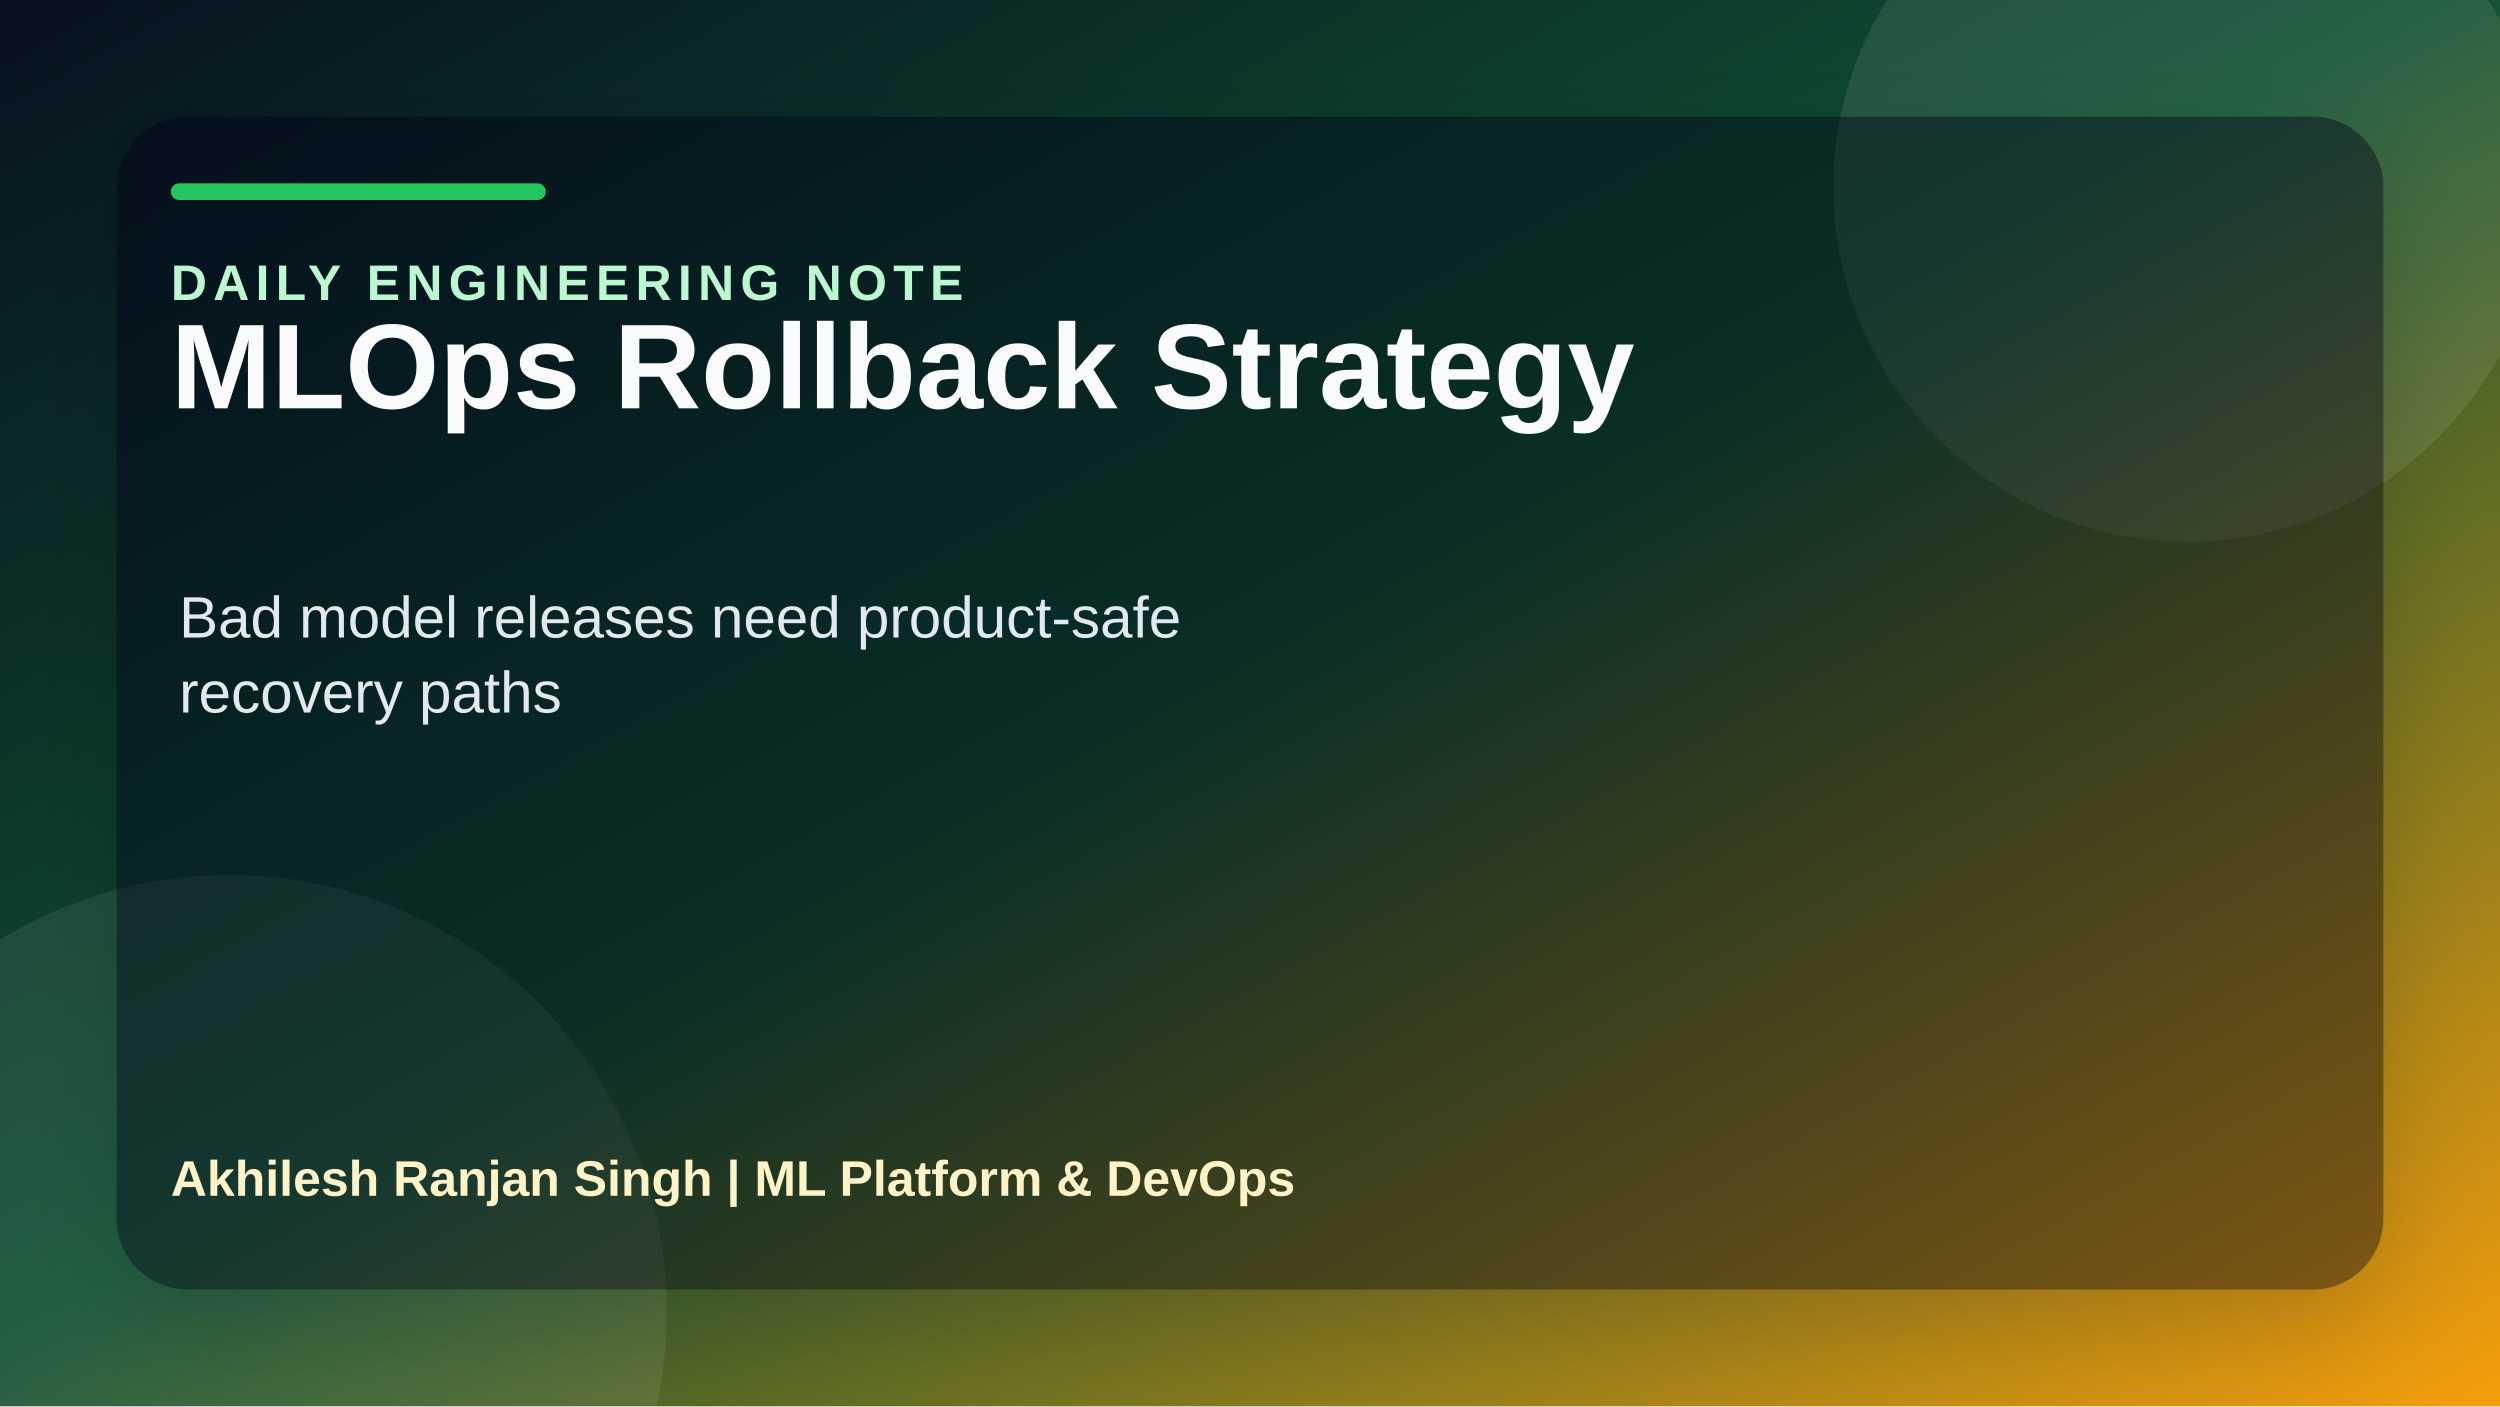
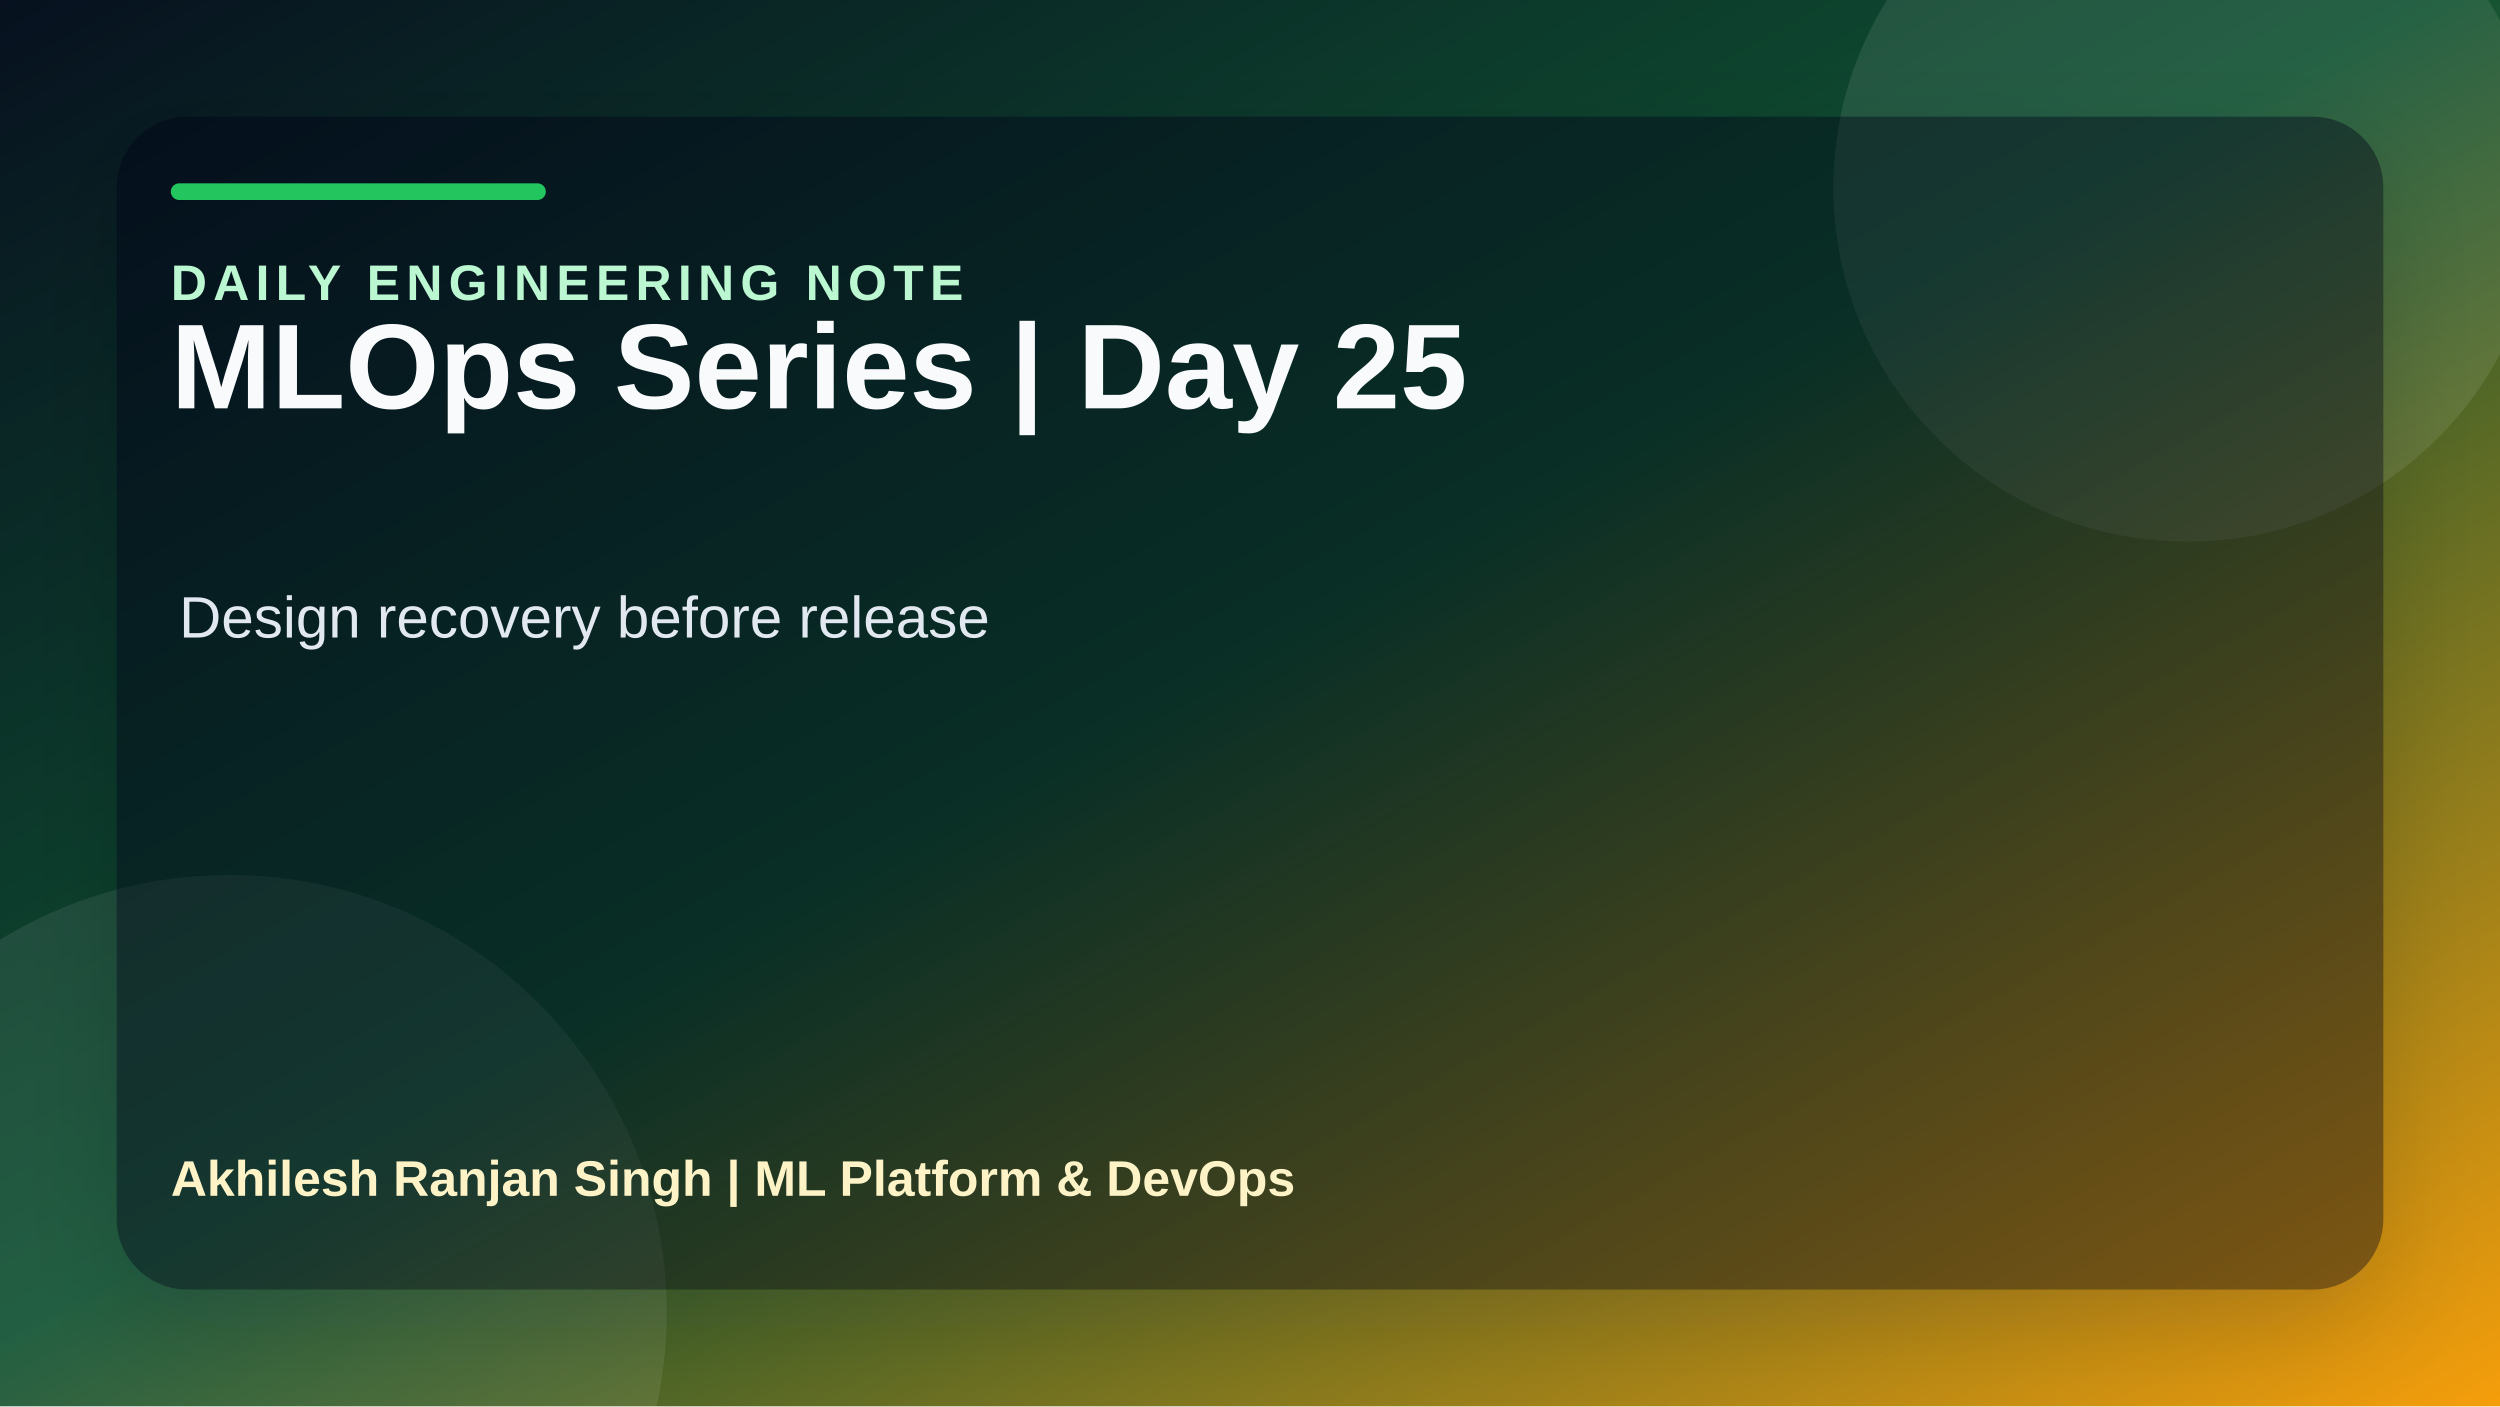
<svg xmlns="http://www.w3.org/2000/svg" width="1200" height="675" viewBox="0 0 1200 675">
  <defs>
    <linearGradient id="bg" x1="0" y1="0" x2="1" y2="1">
      <stop offset="0%" stop-color="#07111f" />
      <stop offset="48%" stop-color="#0f5132" />
      <stop offset="100%" stop-color="#f59e0b" />
    </linearGradient>
    <filter id="shadow" x="-20%" y="-20%" width="140%" height="140%">
      <feDropShadow dx="0" dy="18" stdDeviation="24" flood-color="#020617" flood-opacity="0.35" />
    </filter>
    <style>
      .eyebrow { font: 700 24px Arial, sans-serif; fill: #bbf7d0; letter-spacing: 3px; }
      .title { font: 800 58px Arial, sans-serif; fill: #f8fafc; }
      .subtitle { font: 500 28px Arial, sans-serif; fill: #e2e8f0; }
      .footer { font: 700 24px Arial, sans-serif; fill: #fef3c7; }
    </style>
  </defs>
  <rect width="1200" height="675" fill="url(#bg)" />
  <circle cx="1050" cy="90" r="170" fill="#ffffff" opacity="0.09" />
  <circle cx="110" cy="630" r="210" fill="#ffffff" opacity="0.08" />
  <rect x="56" y="56" width="1088" height="563" rx="34" fill="#020617" opacity="0.42" filter="url(#shadow)" />
  <rect x="82" y="88" width="180" height="8" rx="4" fill="#22c55e" />
  <text x="82" y="144" class="eyebrow">DAILY ENGINEERING NOTE</text>
-   <text x="82" y="196" class="title">MLOps Rollback Strategy</text>
-   <text x="86" y="306" class="subtitle">Bad model releases need product-safe</text>
-   <text x="86" y="342" class="subtitle">recovery paths</text>
+   <text x="82" y="196" class="title">MLOps Series | Day 25</text>
+   <text x="86" y="306" class="subtitle">Design recovery before release</text>
  <text x="82" y="574" class="footer">Akhilesh Ranjan Singh | ML Platform &amp; DevOps</text>
</svg>
